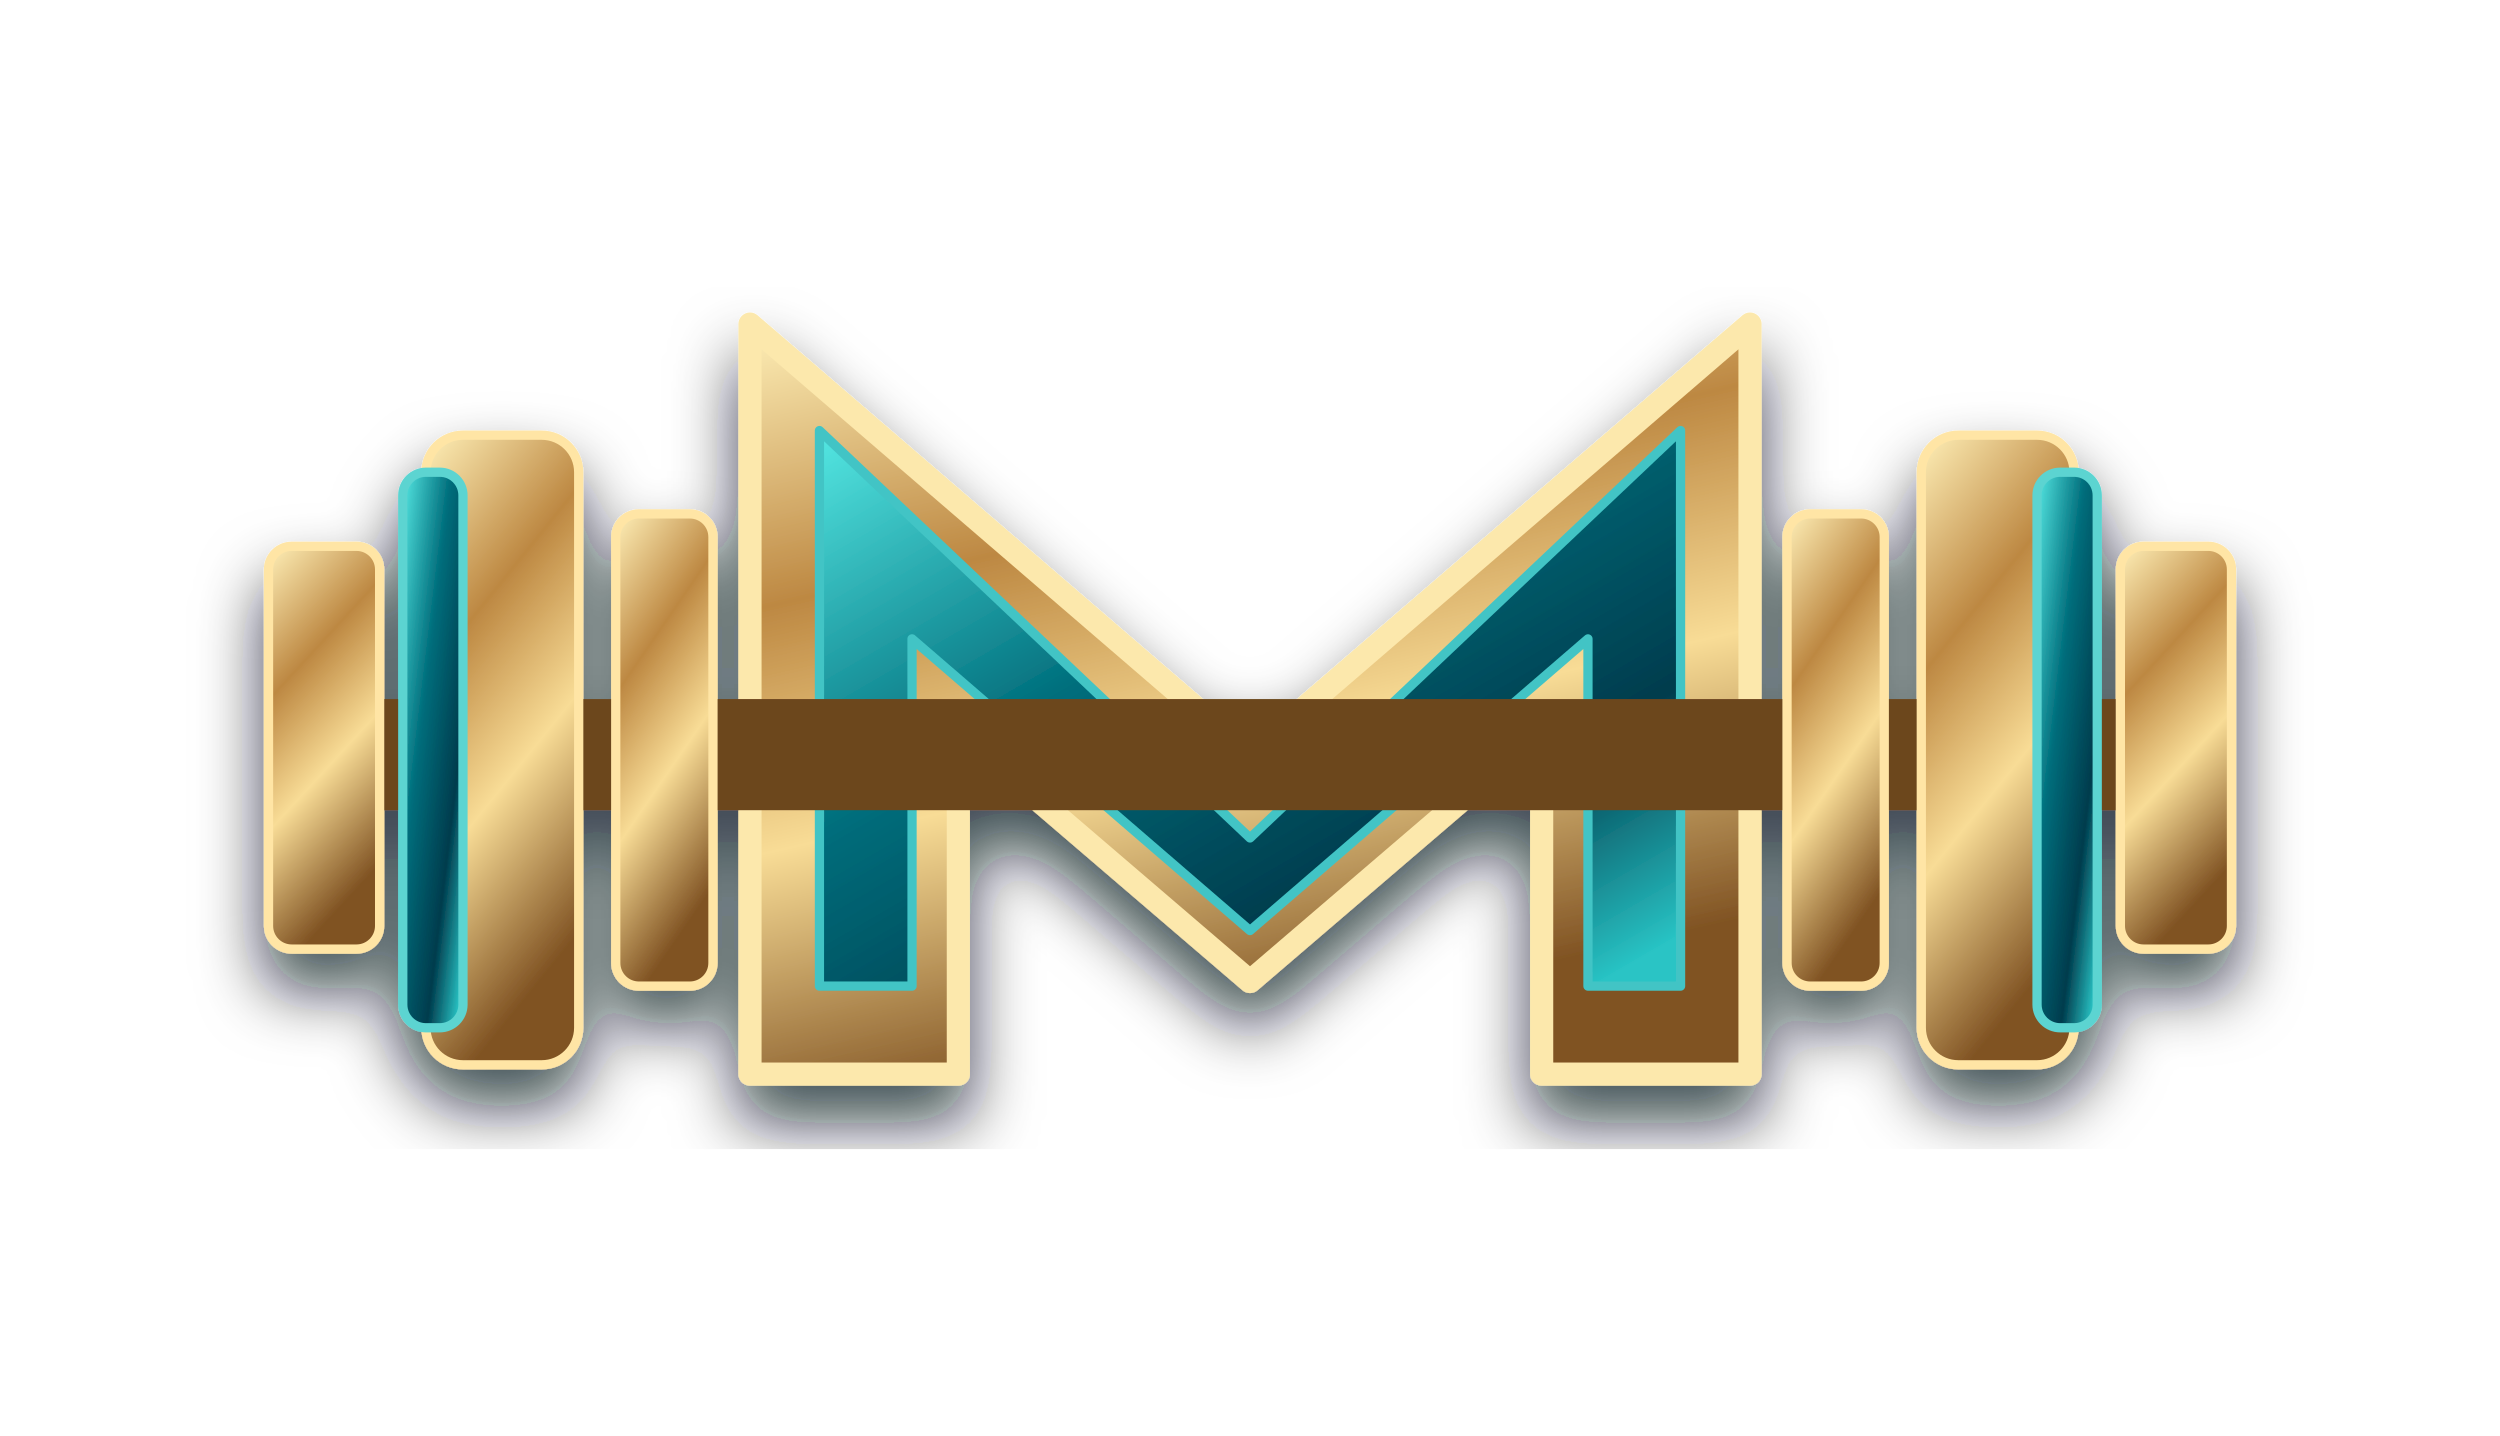
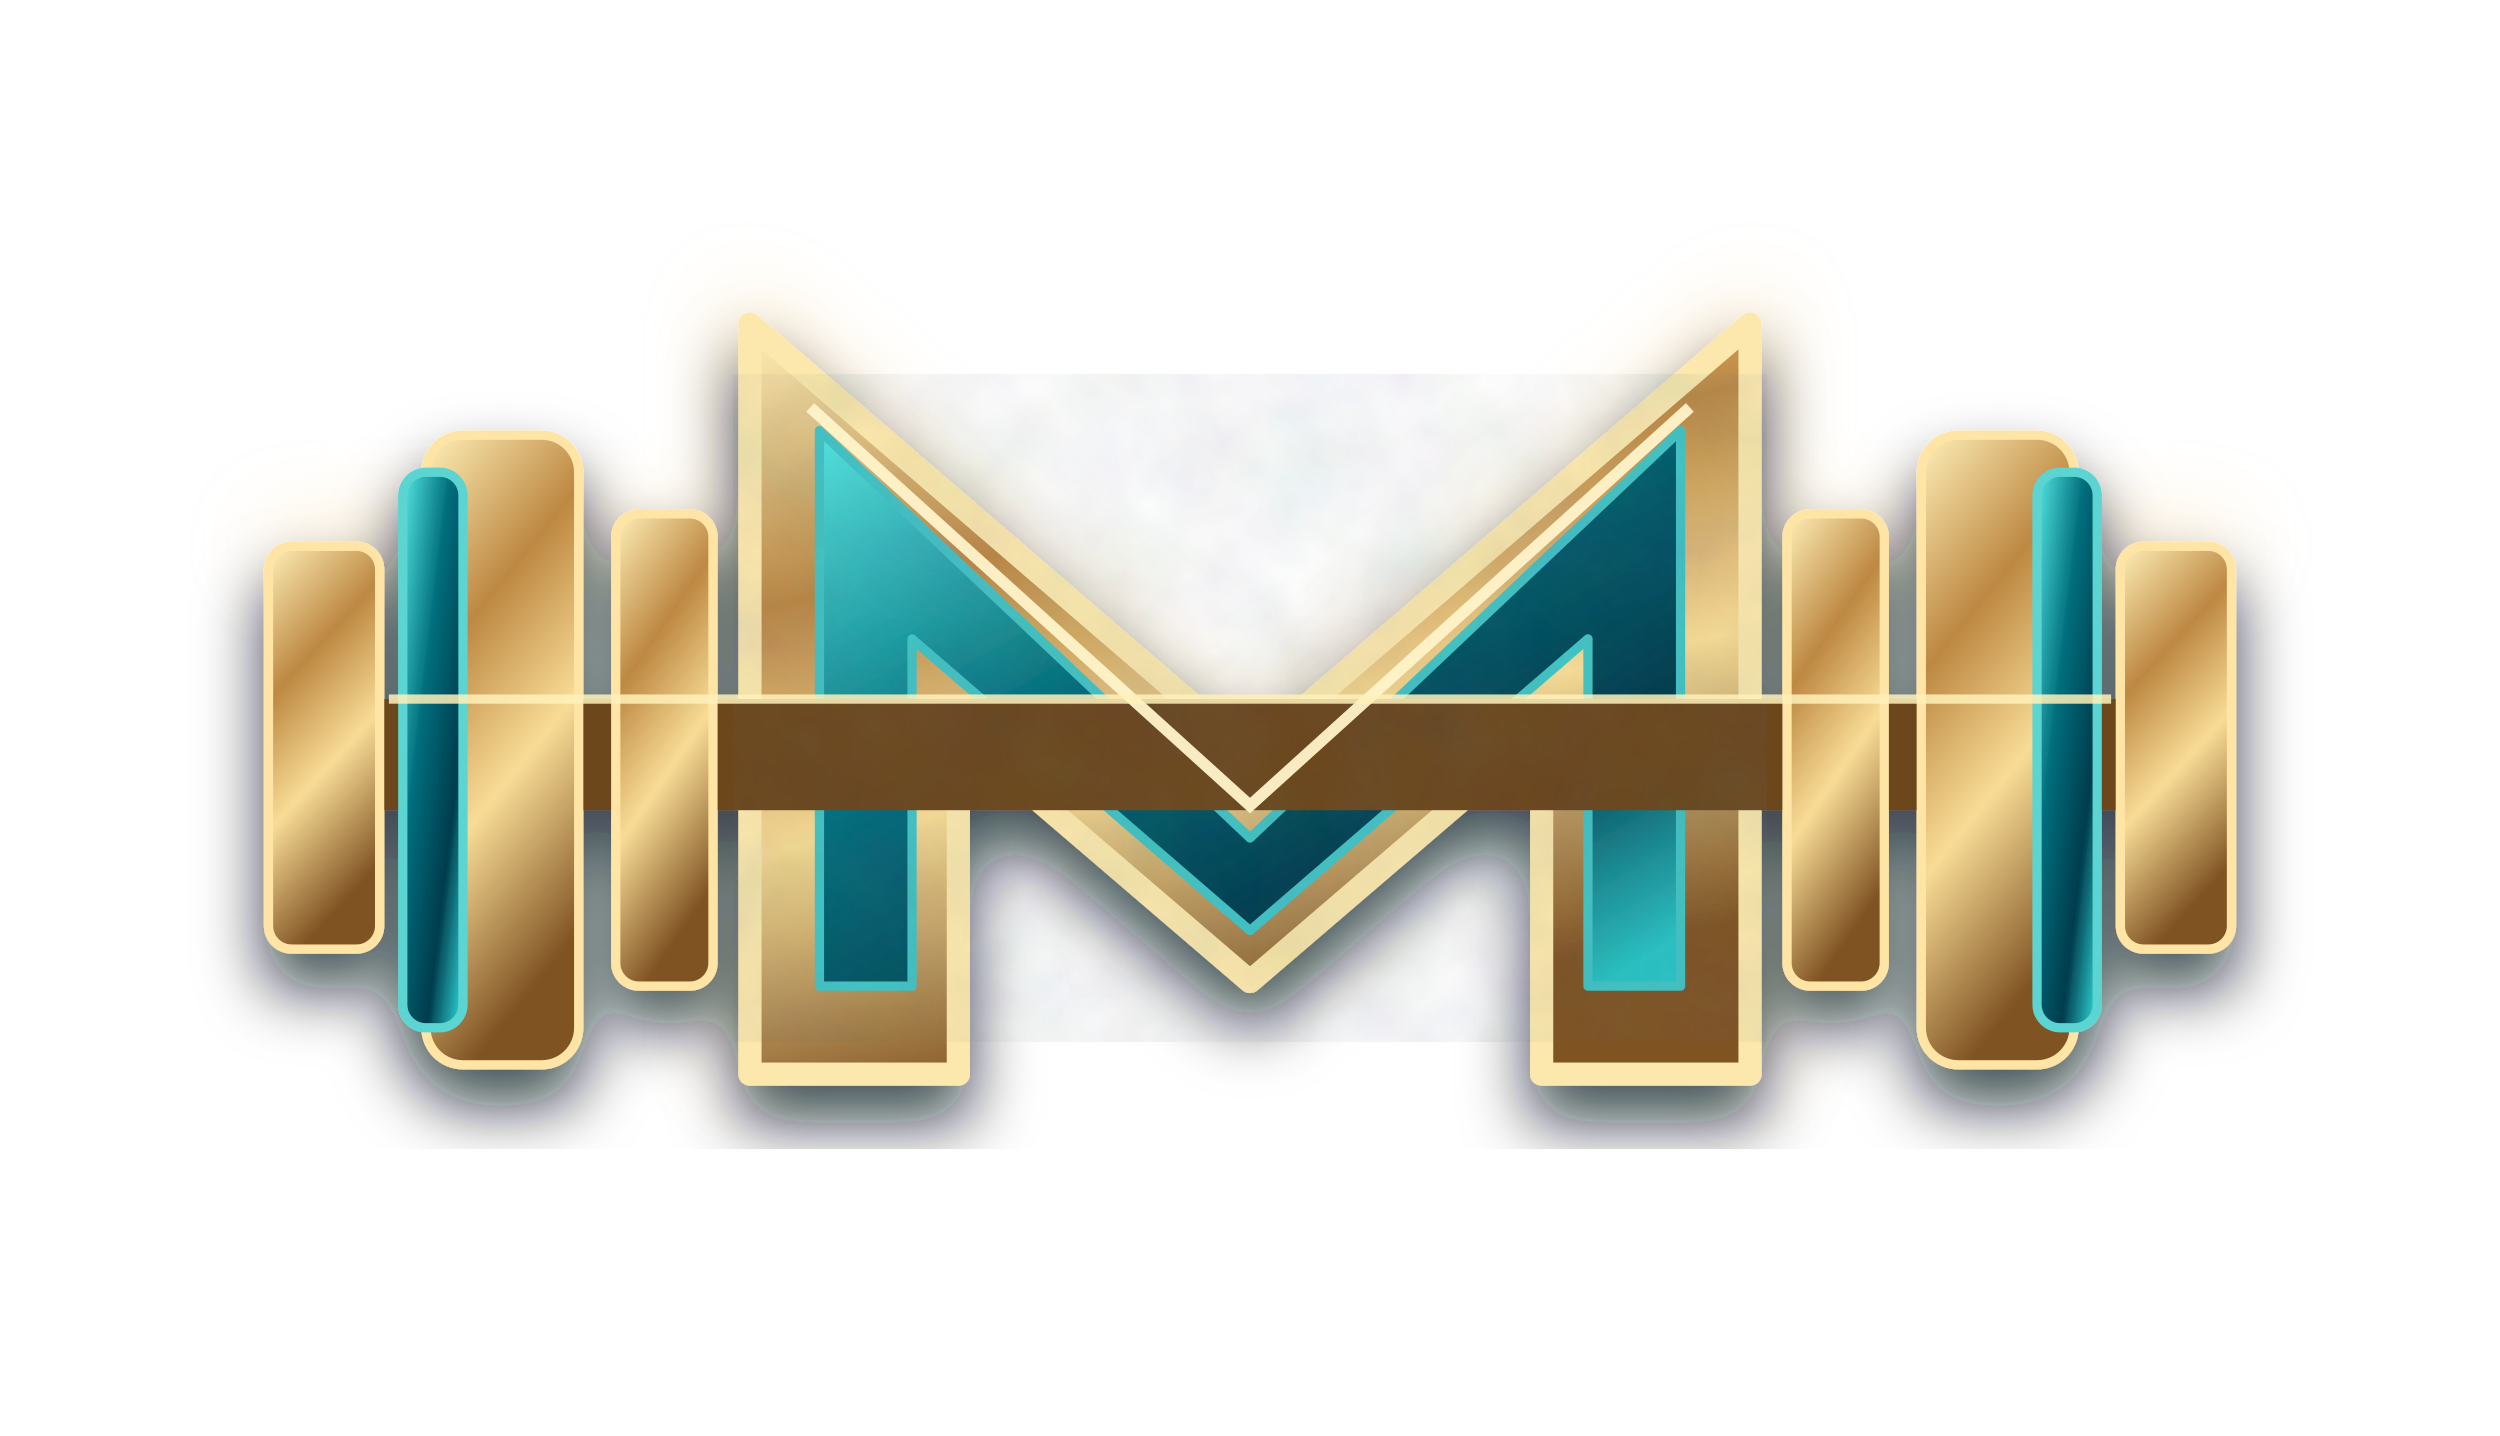
<svg xmlns="http://www.w3.org/2000/svg" viewBox="0 0 540 310">
  <defs>
    <linearGradient id="gold" x2=".3" y2="1">
      <stop stop-color="#fff0b8" />
      <stop offset=".35" stop-color="#bd8842" />
      <stop offset=".65" stop-color="#f8dc96" />
      <stop offset="1" stop-color="#805323" />
    </linearGradient>
    <linearGradient id="teal" x2=".9" y2="1">
      <stop stop-color="#55e8e3" />
      <stop offset=".4" stop-color="#006e7c" />
      <stop offset=".75" stop-color="#003c4d" />
      <stop offset="1" stop-color="#29c4c5" />
    </linearGradient>
+     <filter id="texture">
+       <feTurbulence type="fractalNoise" baseFrequency=".055" numOctaves="3" seed="5" />
+       <feColorMatrix type="matrix" values=".2 0 0 0 0 0 .3 0 0 0 0 0 .4 0 0 0 0 0 .2 0" />
+     </filter>
+     <filter id="glow" x="-40%" y="-40%" width="180%" height="180%">
+       <feGaussianBlur stdDeviation="9" />
+     </filter>
    <filter id="shadow">
      <feDropShadow dx="0" dy="8" stdDeviation="7" flood-color="#00141c" flood-opacity=".75" />
    </filter>
  </defs>
+   <g opacity=".48" filter="url(#glow)" fill="none" stroke="#ffce73" stroke-width="7">
+     <path d="M162 232V70L270 163 378 70V232" />
+     <path d="M58 118H154M386 118H482" />
+   </g>
  <g filter="url(#shadow)" stroke-linejoin="round">
    <path d="M162 232V70L270 163 378 70V232H333V158L270 212 207 158V232Z" fill="url(#gold)" stroke="#fce8ac" stroke-width="5" />
    <path d="M177 213V93L270 181 363 93V213H343V138L270 201 197 138V213Z" fill="url(#teal)" stroke="#42c4c5" stroke-width="2" />
    <path d="M80 163H460" stroke="#6c461f" stroke-width="24" />
    <path d="M80 158H460" stroke="url(#gold)" stroke-width="17" />
    <g fill="url(#gold)" stroke="#ffe5a5" stroke-width="2">
      <rect x="58" y="118" width="24" height="87" rx="5" />
      <rect x="92" y="94" width="33" height="136" rx="8" />
      <rect x="133" y="111" width="21" height="102" rx="5" />
      <rect x="458" y="118" width="24" height="87" rx="5" />
      <rect x="415" y="94" width="33" height="136" rx="8" />
      <rect x="386" y="111" width="21" height="102" rx="5" />
    </g>
    <g fill="url(#teal)" stroke="#5bd4d1" stroke-width="2">
      <rect x="87" y="102" width="13" height="120" rx="5" />
      <rect x="440" y="102" width="13" height="120" rx="5" />
    </g>
  </g>
+   <path d="M177 213V93L270 181 363 93V213H343V138L270 201 197 138V213Z" fill="#55c7d2" filter="url(#texture)" opacity=".7" />
+   <path d="M175 88L270 174 365 88" fill="none" stroke="#fff3ca" stroke-width="2.5" opacity=".95" />
+   <path d="M84 151H456" stroke="#fff1ba" stroke-width="2" opacity=".85" />
</svg>
